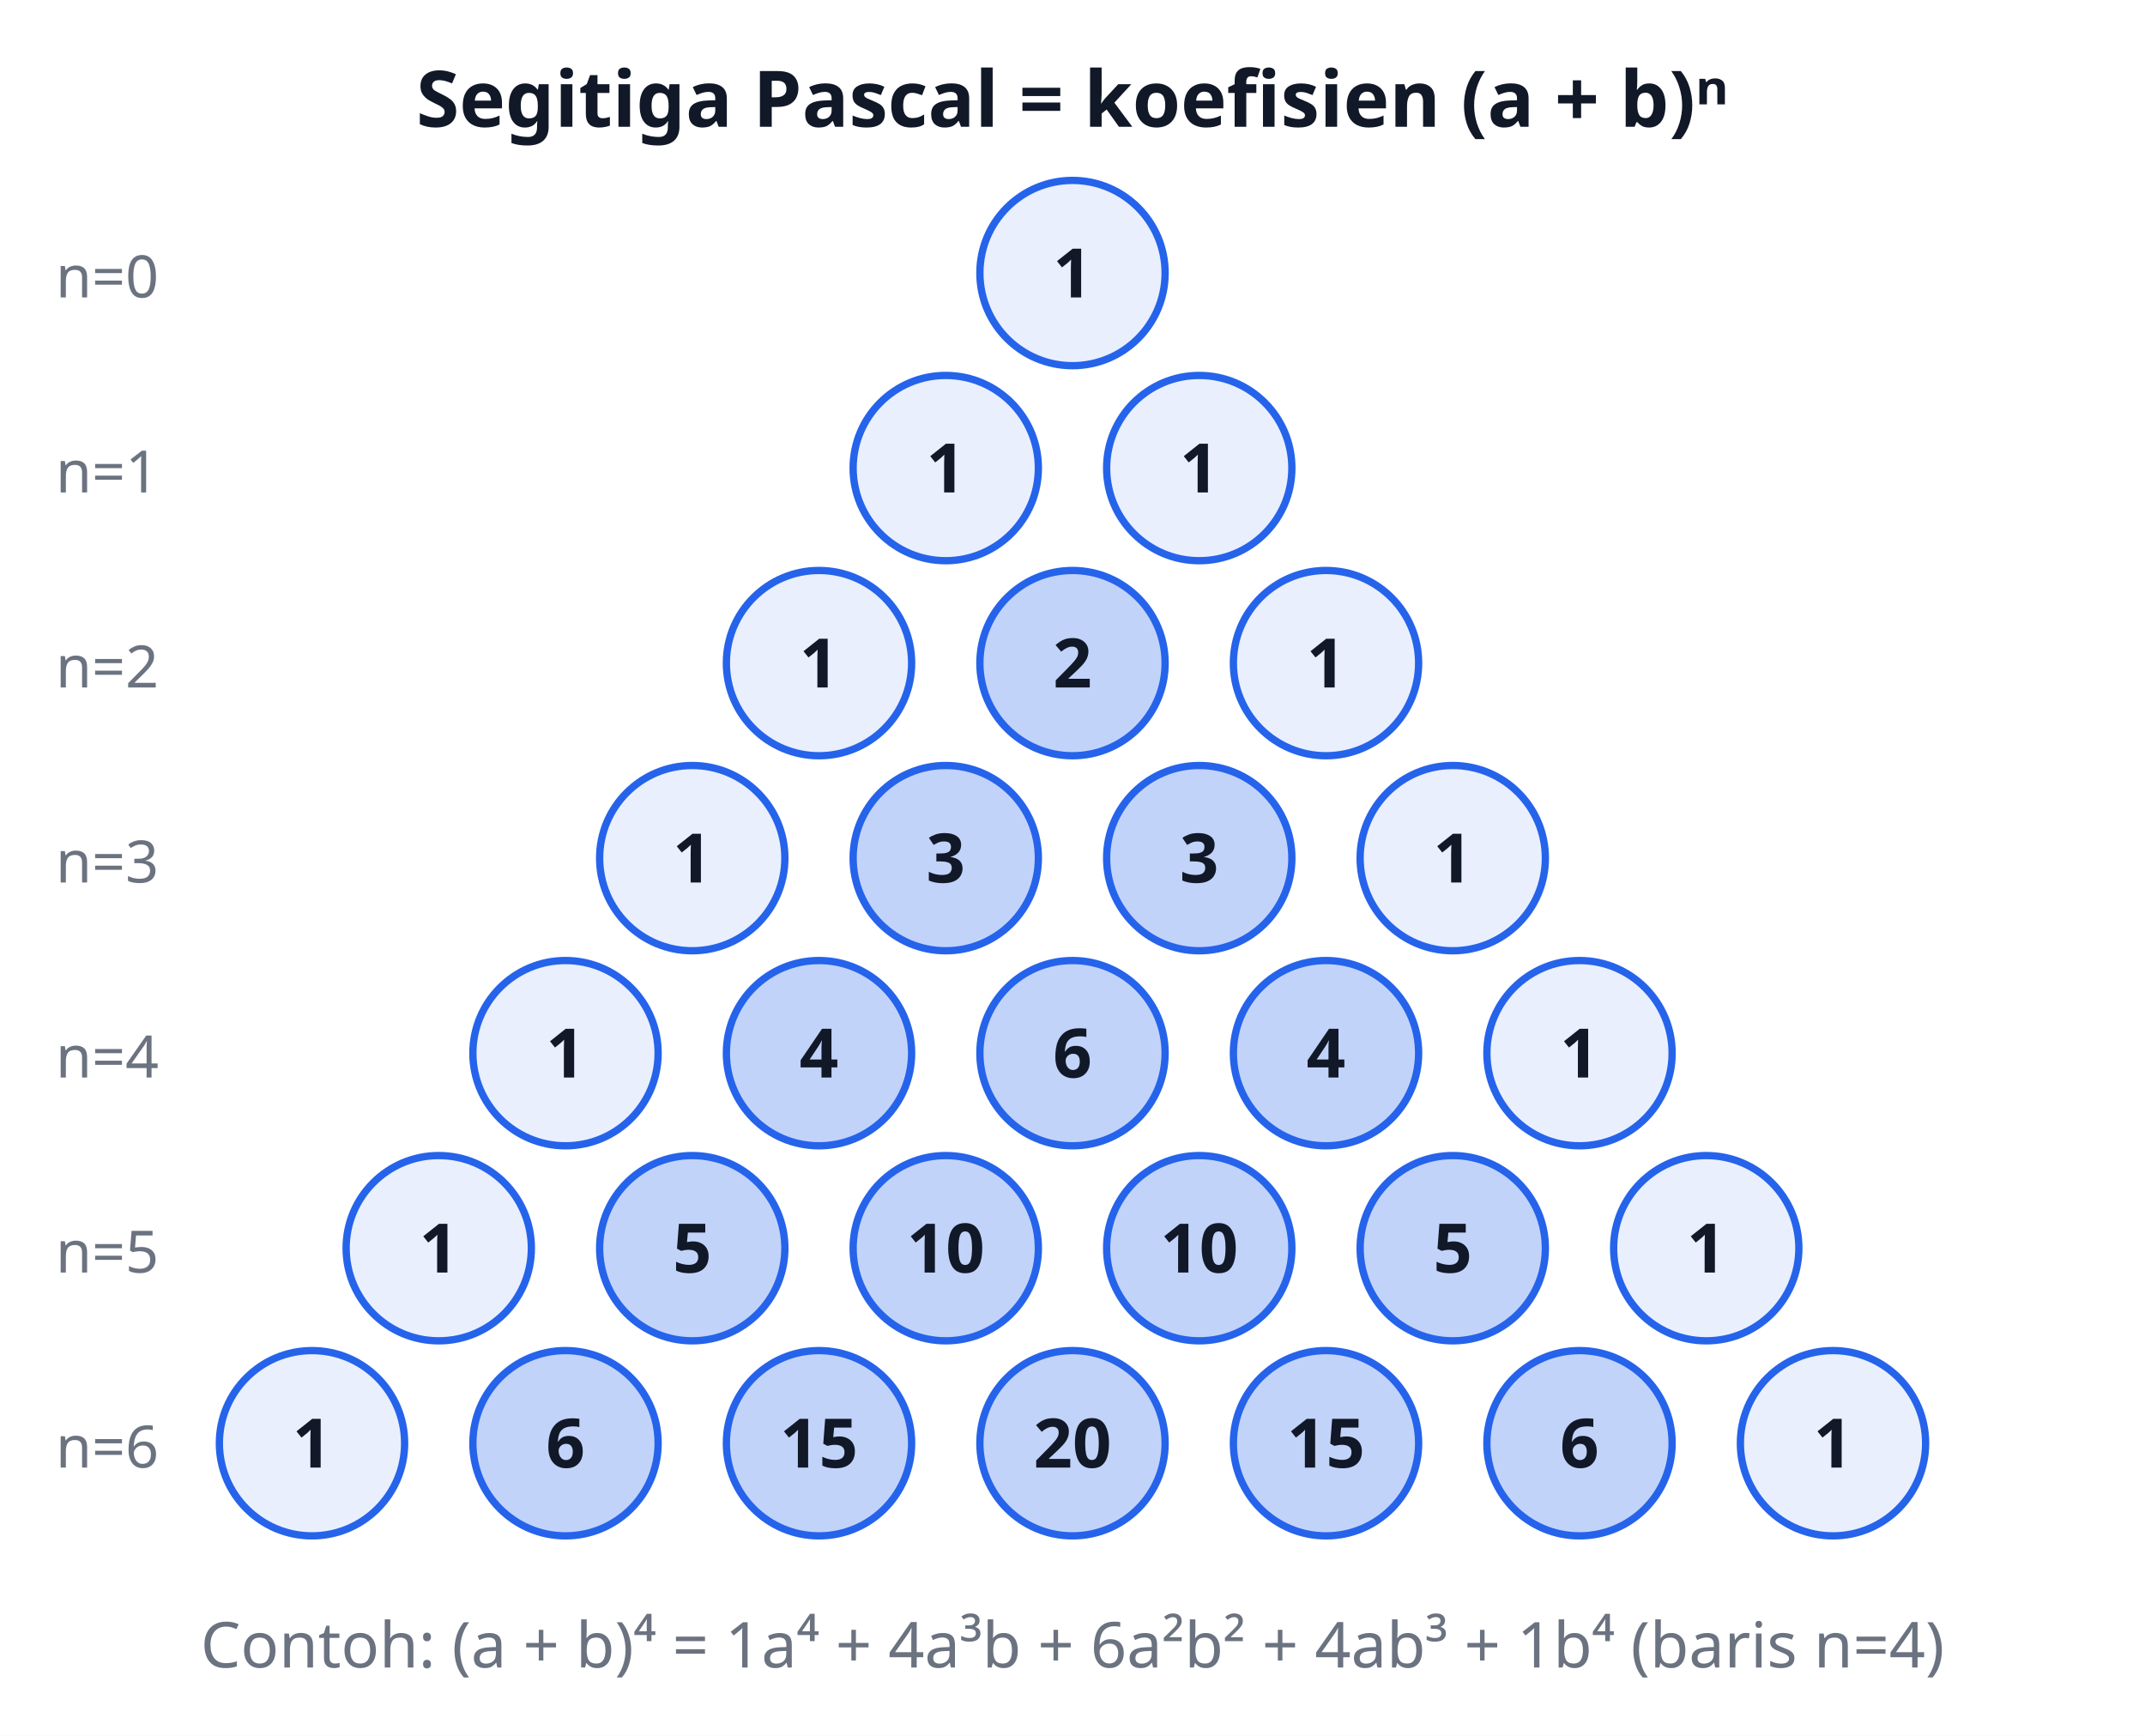
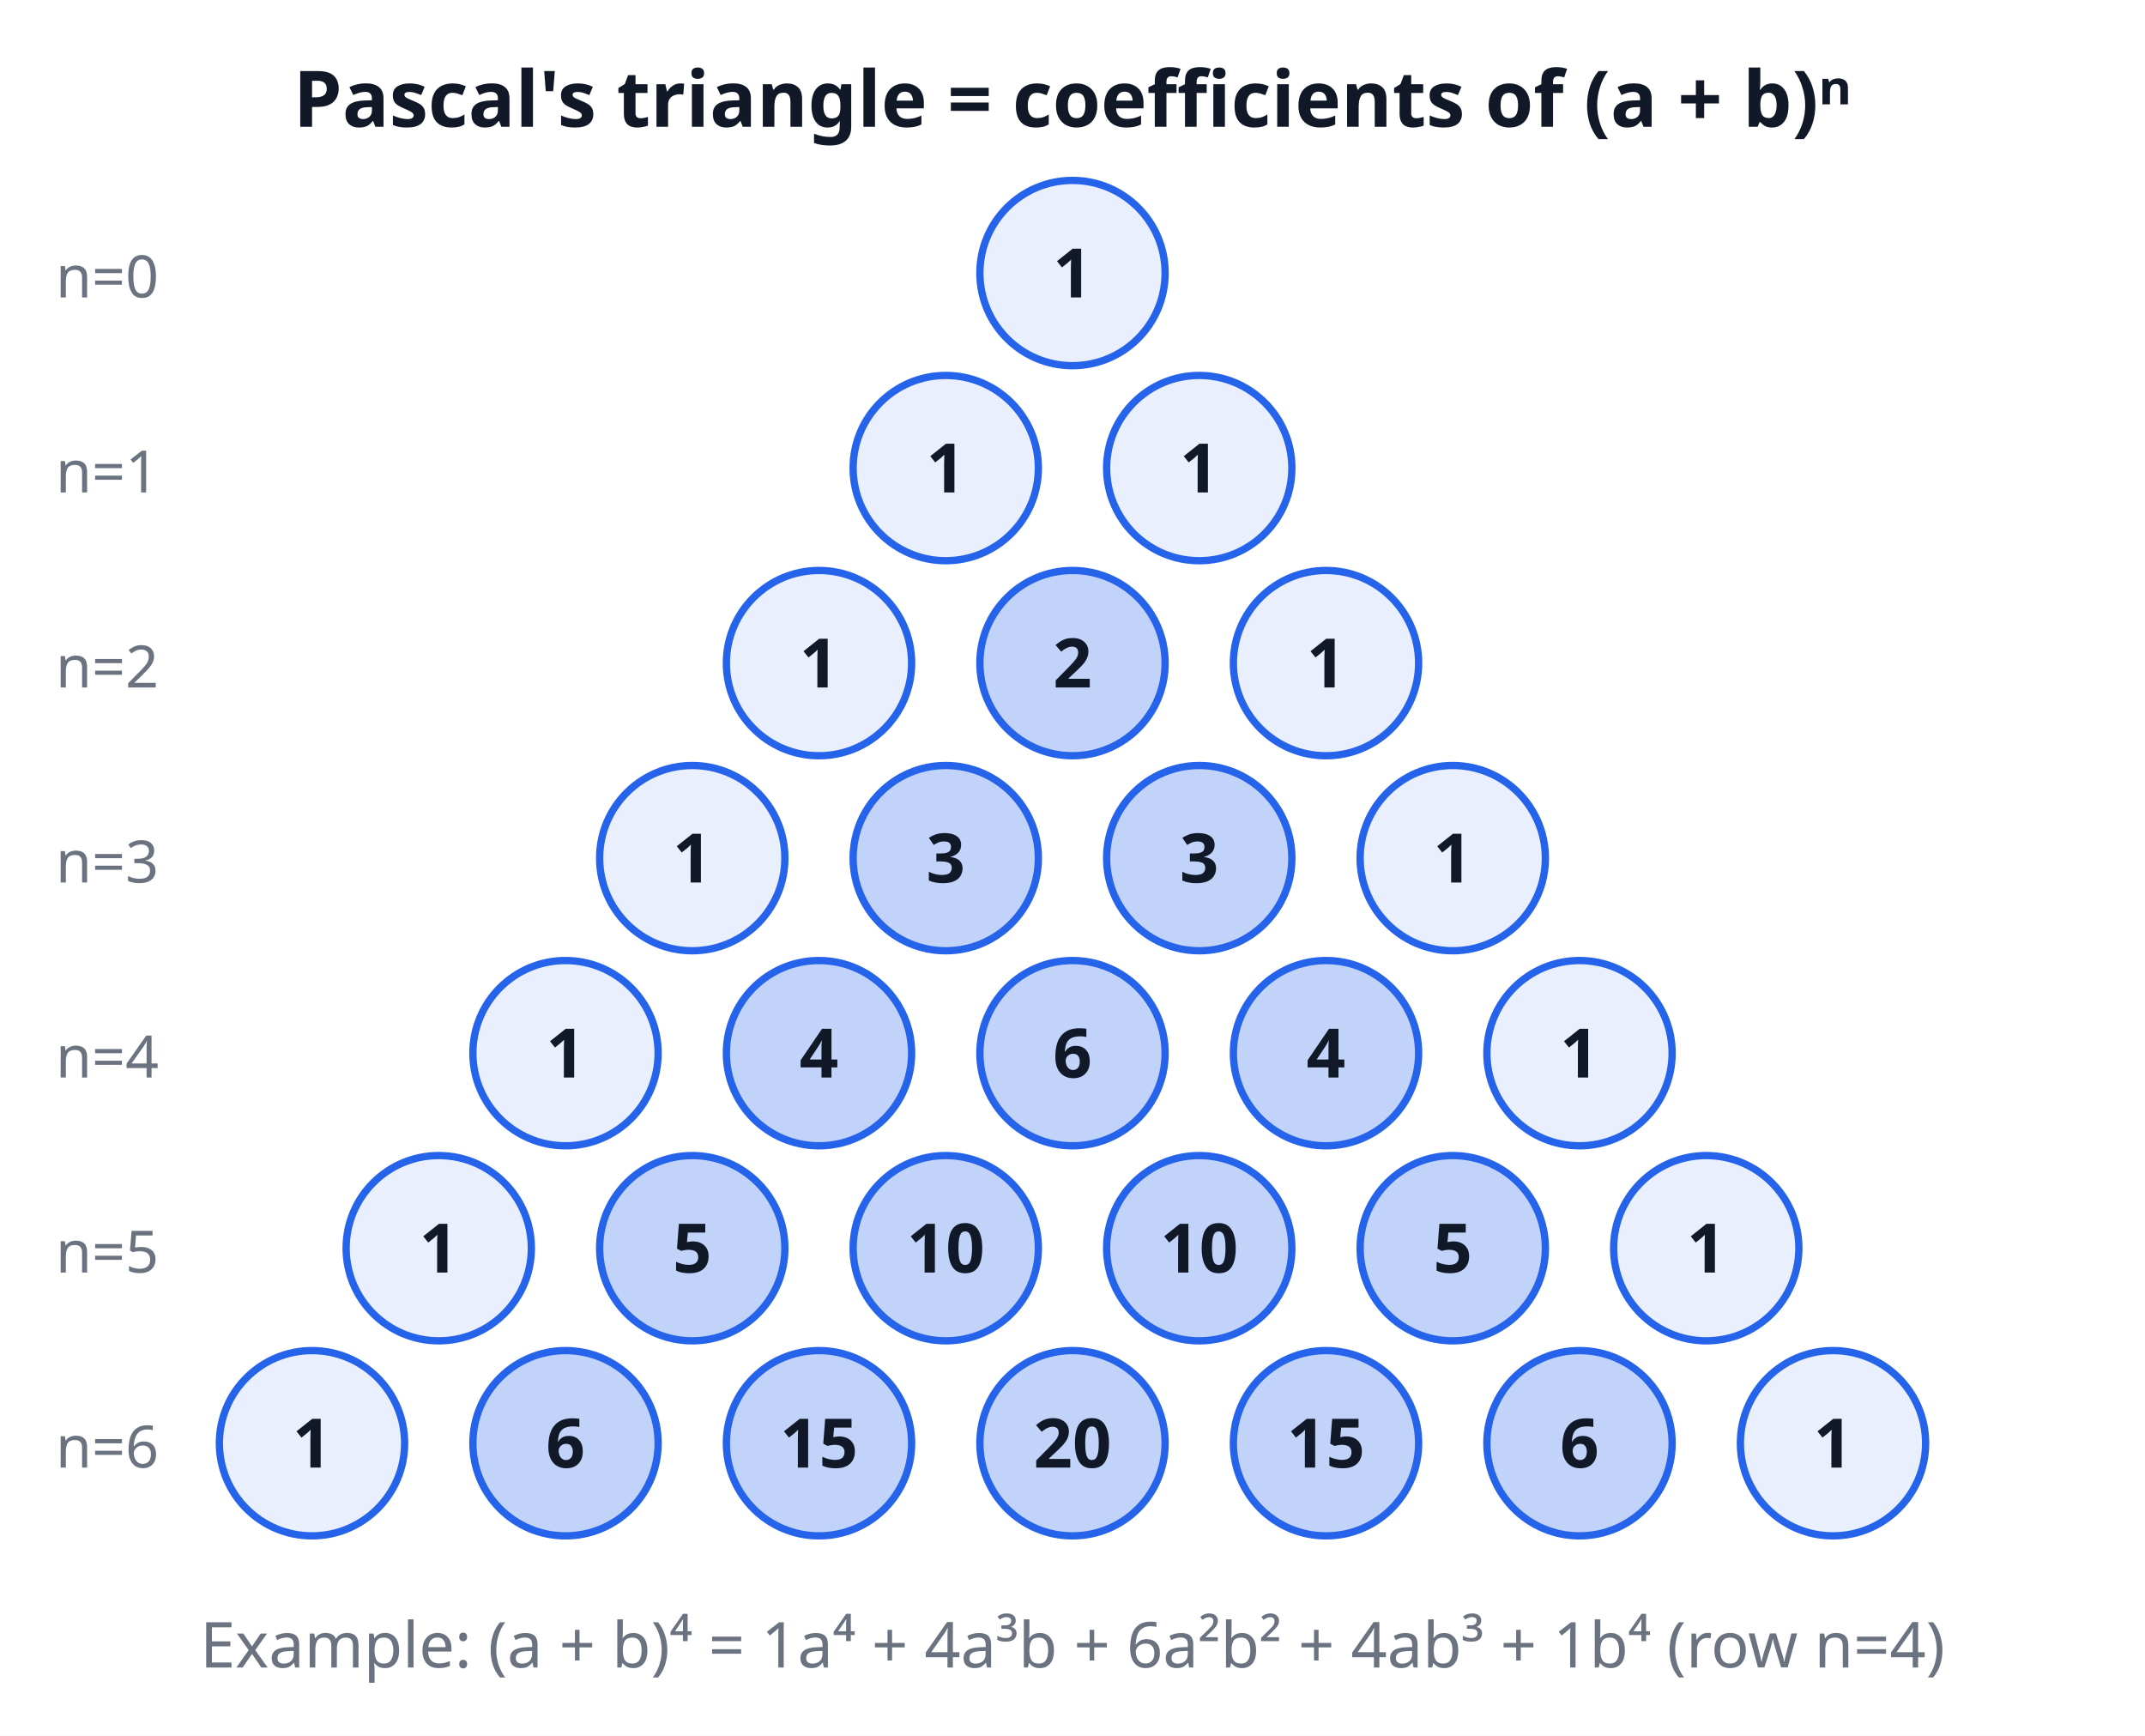
<svg xmlns="http://www.w3.org/2000/svg" viewBox="0 0 440 356" role="img" aria-labelledby="t d">
  <rect x="0" y="0" width="440" height="356" fill="#ffffff" />
  <g font-family="sans-serif" fill="#111827">
-     <text x="220" y="26" font-size="16" font-weight="bold" text-anchor="middle">Segitiga Pascal = koefisien (a + b)ⁿ</text>
+     <text x="220" y="26" font-size="16" font-weight="bold" text-anchor="middle">Pascal's triangle = coefficients of (a + b)ⁿ</text>
    <text x="22" y="61" font-size="12" fill="#6b7280" text-anchor="middle">n=0</text>
    <circle cx="220" cy="56" r="19" fill="#2563eb" fill-opacity="0.10" stroke="#2563eb" stroke-width="1.5" />
    <text x="220" y="61" font-size="14" text-anchor="middle" font-weight="bold">1</text>
    <text x="22" y="101" font-size="12" fill="#6b7280" text-anchor="middle">n=1</text>
    <circle cx="194" cy="96" r="19" fill="#2563eb" fill-opacity="0.10" stroke="#2563eb" stroke-width="1.5" />
    <text x="194" y="101" font-size="14" text-anchor="middle" font-weight="bold">1</text>
    <circle cx="246" cy="96" r="19" fill="#2563eb" fill-opacity="0.10" stroke="#2563eb" stroke-width="1.5" />
    <text x="246" y="101" font-size="14" text-anchor="middle" font-weight="bold">1</text>
    <text x="22" y="141" font-size="12" fill="#6b7280" text-anchor="middle">n=2</text>
    <circle cx="168" cy="136" r="19" fill="#2563eb" fill-opacity="0.10" stroke="#2563eb" stroke-width="1.5" />
    <text x="168" y="141" font-size="14" text-anchor="middle" font-weight="bold">1</text>
    <circle cx="220" cy="136" r="19" fill="#2563eb" fill-opacity="0.28" stroke="#2563eb" stroke-width="1.5" />
    <text x="220" y="141" font-size="14" text-anchor="middle" font-weight="bold">2</text>
    <circle cx="272" cy="136" r="19" fill="#2563eb" fill-opacity="0.10" stroke="#2563eb" stroke-width="1.5" />
    <text x="272" y="141" font-size="14" text-anchor="middle" font-weight="bold">1</text>
    <text x="22" y="181" font-size="12" fill="#6b7280" text-anchor="middle">n=3</text>
    <circle cx="142" cy="176" r="19" fill="#2563eb" fill-opacity="0.10" stroke="#2563eb" stroke-width="1.5" />
    <text x="142" y="181" font-size="14" text-anchor="middle" font-weight="bold">1</text>
    <circle cx="194" cy="176" r="19" fill="#2563eb" fill-opacity="0.28" stroke="#2563eb" stroke-width="1.5" />
    <text x="194" y="181" font-size="14" text-anchor="middle" font-weight="bold">3</text>
    <circle cx="246" cy="176" r="19" fill="#2563eb" fill-opacity="0.28" stroke="#2563eb" stroke-width="1.5" />
    <text x="246" y="181" font-size="14" text-anchor="middle" font-weight="bold">3</text>
    <circle cx="298" cy="176" r="19" fill="#2563eb" fill-opacity="0.10" stroke="#2563eb" stroke-width="1.5" />
    <text x="298" y="181" font-size="14" text-anchor="middle" font-weight="bold">1</text>
    <text x="22" y="221" font-size="12" fill="#6b7280" text-anchor="middle">n=4</text>
    <circle cx="116" cy="216" r="19" fill="#2563eb" fill-opacity="0.10" stroke="#2563eb" stroke-width="1.5" />
    <text x="116" y="221" font-size="14" text-anchor="middle" font-weight="bold">1</text>
    <circle cx="168" cy="216" r="19" fill="#2563eb" fill-opacity="0.28" stroke="#2563eb" stroke-width="1.5" />
    <text x="168" y="221" font-size="14" text-anchor="middle" font-weight="bold">4</text>
    <circle cx="220" cy="216" r="19" fill="#2563eb" fill-opacity="0.28" stroke="#2563eb" stroke-width="1.5" />
    <text x="220" y="221" font-size="14" text-anchor="middle" font-weight="bold">6</text>
    <circle cx="272" cy="216" r="19" fill="#2563eb" fill-opacity="0.28" stroke="#2563eb" stroke-width="1.5" />
    <text x="272" y="221" font-size="14" text-anchor="middle" font-weight="bold">4</text>
    <circle cx="324" cy="216" r="19" fill="#2563eb" fill-opacity="0.10" stroke="#2563eb" stroke-width="1.5" />
    <text x="324" y="221" font-size="14" text-anchor="middle" font-weight="bold">1</text>
    <text x="22" y="261" font-size="12" fill="#6b7280" text-anchor="middle">n=5</text>
    <circle cx="90" cy="256" r="19" fill="#2563eb" fill-opacity="0.10" stroke="#2563eb" stroke-width="1.5" />
    <text x="90" y="261" font-size="14" text-anchor="middle" font-weight="bold">1</text>
    <circle cx="142" cy="256" r="19" fill="#2563eb" fill-opacity="0.28" stroke="#2563eb" stroke-width="1.5" />
    <text x="142" y="261" font-size="14" text-anchor="middle" font-weight="bold">5</text>
    <circle cx="194" cy="256" r="19" fill="#2563eb" fill-opacity="0.28" stroke="#2563eb" stroke-width="1.5" />
    <text x="194" y="261" font-size="14" text-anchor="middle" font-weight="bold">10</text>
    <circle cx="246" cy="256" r="19" fill="#2563eb" fill-opacity="0.28" stroke="#2563eb" stroke-width="1.5" />
    <text x="246" y="261" font-size="14" text-anchor="middle" font-weight="bold">10</text>
    <circle cx="298" cy="256" r="19" fill="#2563eb" fill-opacity="0.28" stroke="#2563eb" stroke-width="1.5" />
    <text x="298" y="261" font-size="14" text-anchor="middle" font-weight="bold">5</text>
    <circle cx="350" cy="256" r="19" fill="#2563eb" fill-opacity="0.10" stroke="#2563eb" stroke-width="1.5" />
    <text x="350" y="261" font-size="14" text-anchor="middle" font-weight="bold">1</text>
    <text x="22" y="301" font-size="12" fill="#6b7280" text-anchor="middle">n=6</text>
    <circle cx="64" cy="296" r="19" fill="#2563eb" fill-opacity="0.10" stroke="#2563eb" stroke-width="1.5" />
    <text x="64" y="301" font-size="14" text-anchor="middle" font-weight="bold">1</text>
    <circle cx="116" cy="296" r="19" fill="#2563eb" fill-opacity="0.28" stroke="#2563eb" stroke-width="1.5" />
    <text x="116" y="301" font-size="14" text-anchor="middle" font-weight="bold">6</text>
    <circle cx="168" cy="296" r="19" fill="#2563eb" fill-opacity="0.28" stroke="#2563eb" stroke-width="1.5" />
    <text x="168" y="301" font-size="14" text-anchor="middle" font-weight="bold">15</text>
    <circle cx="220" cy="296" r="19" fill="#2563eb" fill-opacity="0.28" stroke="#2563eb" stroke-width="1.5" />
    <text x="220" y="301" font-size="14" text-anchor="middle" font-weight="bold">20</text>
    <circle cx="272" cy="296" r="19" fill="#2563eb" fill-opacity="0.28" stroke="#2563eb" stroke-width="1.5" />
    <text x="272" y="301" font-size="14" text-anchor="middle" font-weight="bold">15</text>
    <circle cx="324" cy="296" r="19" fill="#2563eb" fill-opacity="0.28" stroke="#2563eb" stroke-width="1.5" />
    <text x="324" y="301" font-size="14" text-anchor="middle" font-weight="bold">6</text>
    <circle cx="376" cy="296" r="19" fill="#2563eb" fill-opacity="0.10" stroke="#2563eb" stroke-width="1.5" />
    <text x="376" y="301" font-size="14" text-anchor="middle" font-weight="bold">1</text>
-     <text x="220" y="342" font-size="13" text-anchor="middle" fill="#6b7280">Contoh: (a + b)⁴ = 1a⁴ + 4a³b + 6a²b² + 4ab³ + 1b⁴ (baris n=4)</text>
+     <text x="220" y="342" font-size="13" text-anchor="middle" fill="#6b7280">Example: (a + b)⁴ = 1a⁴ + 4a³b + 6a²b² + 4ab³ + 1b⁴ (row n=4)</text>
  </g>
</svg>
